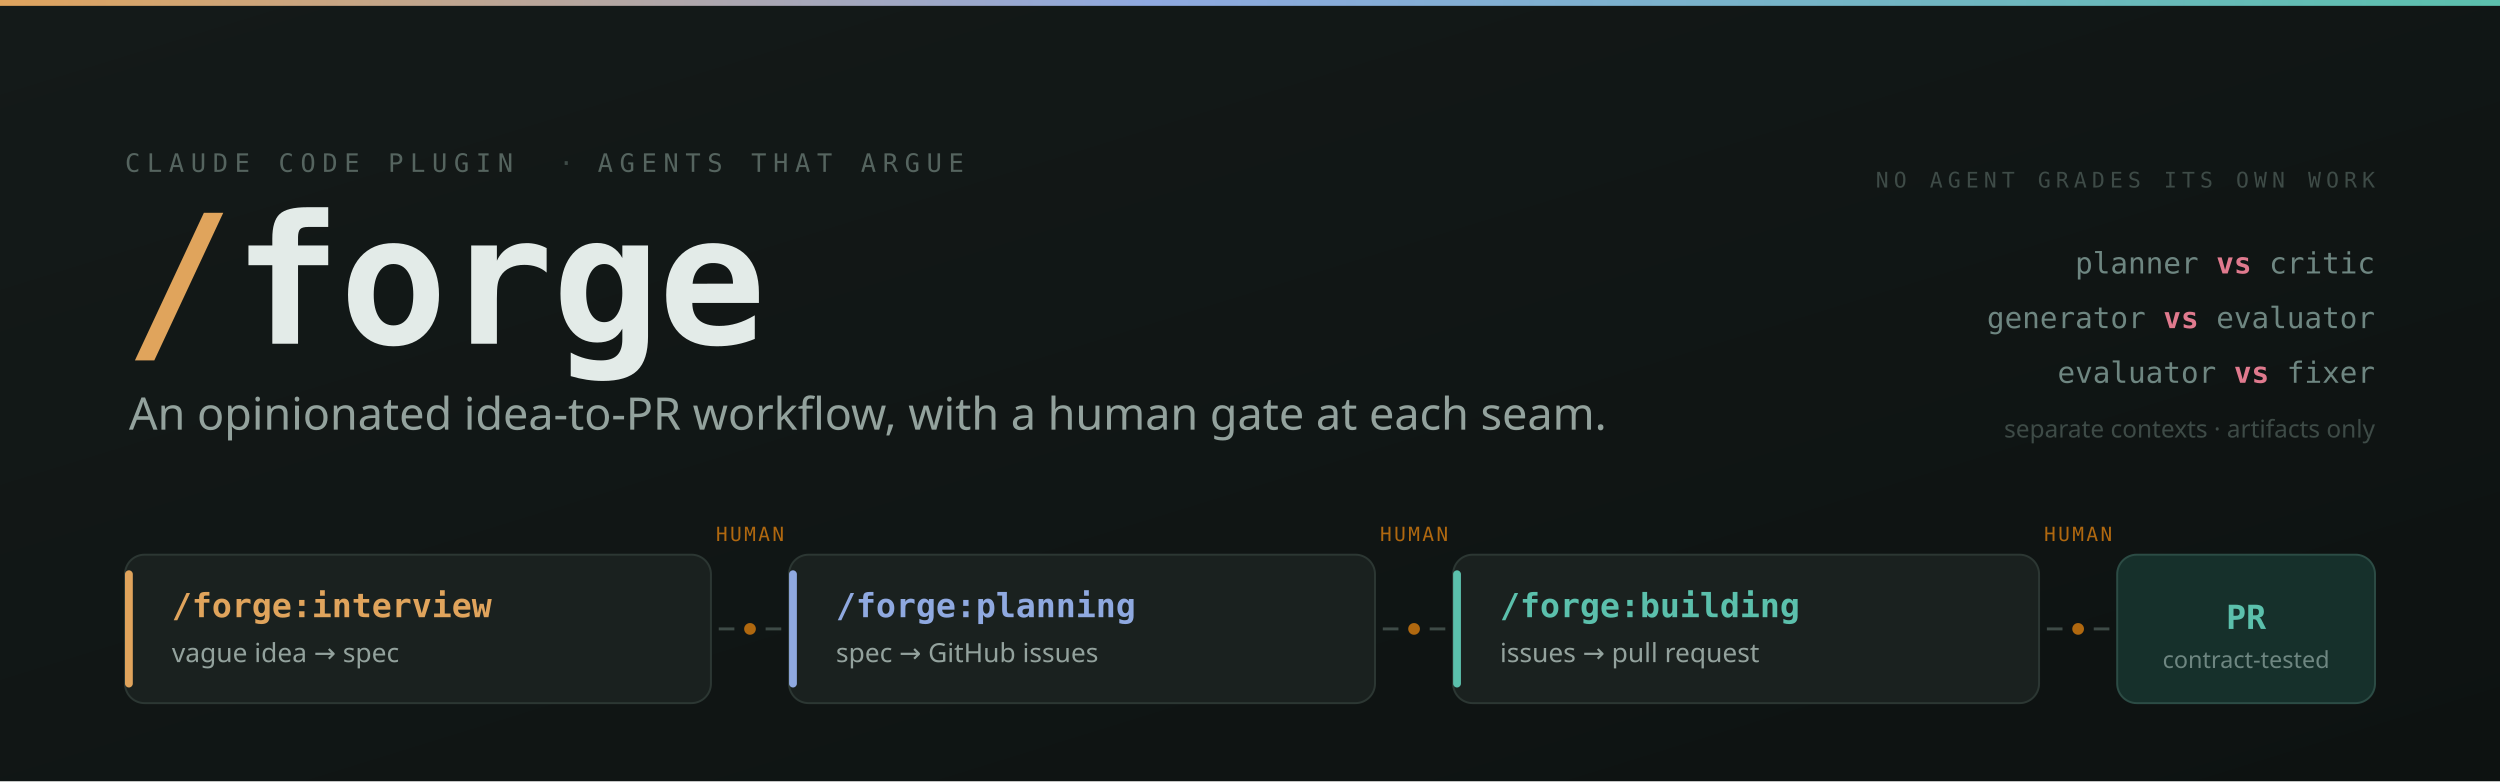
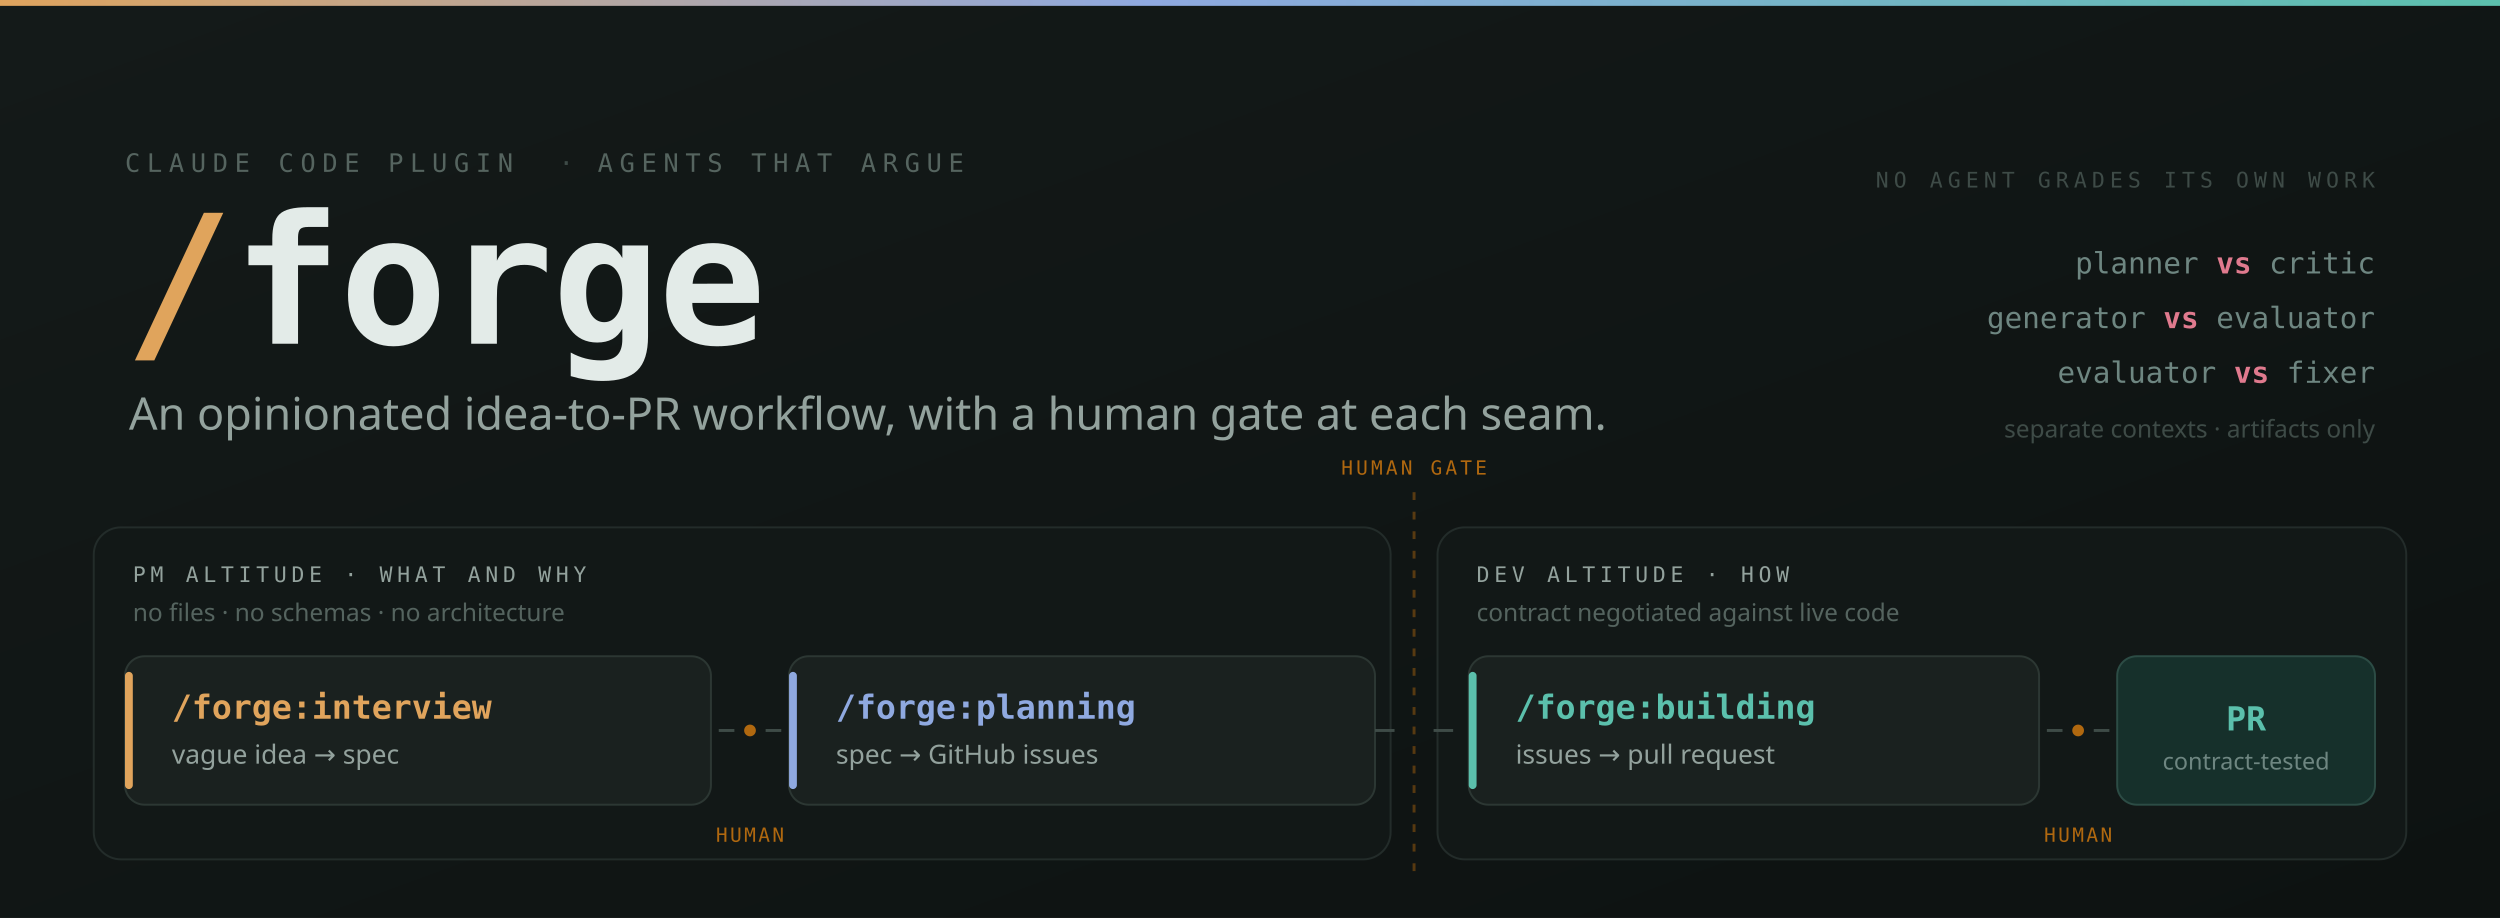
- <svg xmlns="http://www.w3.org/2000/svg" width="1280" height="400" viewBox="0 0 1280 400" role="img" aria-label="Forge: an opinionated idea-to-PR workflow for Claude Code">
+ <svg xmlns="http://www.w3.org/2000/svg" width="1280" height="470" viewBox="0 0 1280 470" role="img" aria-label="Forge: an opinionated idea-to-PR workflow for Claude Code">
  <defs>
    <linearGradient id="ground" x1="0" y1="0" x2="1" y2="1">
      <stop offset="0%" stop-color="#141A19" />
      <stop offset="100%" stop-color="#0D1211" />
    </linearGradient>
    <linearGradient id="spark" x1="0" y1="0" x2="1" y2="0">
      <stop offset="0%" stop-color="#E0A45C" />
      <stop offset="46%" stop-color="#8FA9E0" />
      <stop offset="100%" stop-color="#5BC0AC" />
    </linearGradient>
    <style>
      .mono { font-family: "SF Mono", ui-monospace, Menlo, monospace; }
      .sans { font-family: "Avenir Next", "Segoe UI", system-ui, sans-serif; }
    </style>
  </defs>
-   <rect width="1280" height="400" fill="url(#ground)" />
+   <rect width="1280" height="470" fill="url(#ground)" />
  <rect x="0" y="0" width="1280" height="3" fill="url(#spark)" />
  <text class="mono" x="64" y="88" font-size="13" letter-spacing="3.4" fill="#55645F">CLAUDE CODE PLUGIN</text>
  <text class="mono" x="286" y="88" font-size="13" letter-spacing="3.4" fill="#3E4B47">·</text>
  <text class="mono" x="306" y="88" font-size="13" letter-spacing="3.4" fill="#55645F">AGENTS THAT ARGUE</text>
  <text class="mono" x="64" y="176" font-size="92" font-weight="600" fill="#E3EBE8" letter-spacing="-1">
    <tspan fill="#E0A45C">/</tspan>forge
  </text>
  <text class="sans" x="66" y="220" font-size="23" fill="#93A29D">An opinionated idea-to-PR workflow, with a human gate at each seam.</text>
  <g text-anchor="end">
    <text class="mono" x="1216" y="96" font-size="11" letter-spacing="2.6" fill="#3E4B47">NO AGENT GRADES ITS OWN WORK</text>
    <text class="mono" x="1216" y="140" font-size="15" fill="#6E8681">planner <tspan fill="#E07A8E" font-weight="600">vs</tspan> critic</text>
    <text class="mono" x="1216" y="168" font-size="15" fill="#6E8681">generator <tspan fill="#E07A8E" font-weight="600">vs</tspan> evaluator</text>
    <text class="mono" x="1216" y="196" font-size="15" fill="#6E8681">evaluator <tspan fill="#E07A8E" font-weight="600">vs</tspan> fixer</text>
    <text class="sans" x="1216" y="224" font-size="12.5" fill="#3E4B47">separate contexts · artifacts only</text>
  </g>
+   <line x1="724" y1="252" x2="724" y2="446" stroke="#B0680F" stroke-opacity="0.45" stroke-width="1.5" stroke-dasharray="4 6" />
+   <text class="mono" x="724" y="243" font-size="10" letter-spacing="1.6" fill="#B0680F" text-anchor="middle">HUMAN GATE</text>
  <g>
-     <rect x="64" y="284" width="300" height="76" rx="10" fill="#1A211F" stroke="#2C3733" />
-     <rect x="64" y="292" width="4" height="60" rx="2" fill="#E0A45C" />
-     <text class="mono" x="88" y="316" font-size="17" font-weight="600" fill="#E0A45C">/forge:interview</text>
-     <text class="sans" x="88" y="339" font-size="13.5" fill="#93A29D">vague idea → spec</text>
-     <rect x="404" y="284" width="300" height="76" rx="10" fill="#1A211F" stroke="#2C3733" />
-     <rect x="404" y="292" width="4" height="60" rx="2" fill="#8FA9E0" />
-     <text class="mono" x="428" y="316" font-size="17" font-weight="600" fill="#8FA9E0">/forge:planning</text>
-     <text class="sans" x="428" y="339" font-size="13.5" fill="#93A29D">spec → GitHub issues</text>
-     <rect x="744" y="284" width="300" height="76" rx="10" fill="#1A211F" stroke="#2C3733" />
-     <rect x="744" y="292" width="4" height="60" rx="2" fill="#5BC0AC" />
-     <text class="mono" x="768" y="316" font-size="17" font-weight="600" fill="#5BC0AC">/forge:building</text>
-     <text class="sans" x="768" y="339" font-size="13.5" fill="#93A29D">issues → pull request</text>
-     <rect x="1084" y="284" width="132" height="76" rx="10" fill="#16302B" stroke="#2C4C45" />
-     <text class="mono" x="1150" y="322" font-size="17" font-weight="600" fill="#5BC0AC" text-anchor="middle">PR</text>
-     <text class="sans" x="1150" y="342" font-size="12" fill="#6E8681" text-anchor="middle">contract-tested</text>
-     <g fill="#B0680F">
-       <circle cx="384" cy="322" r="3" />
-       <circle cx="724" cy="322" r="3" />
-       <circle cx="1064" cy="322" r="3" />
-     </g>
-     <g stroke="#3E4B47" stroke-width="1.5">
-       <path d="M368 322 h8" />
-       <path d="M392 322 h8" />
-       <path d="M708 322 h8" />
-       <path d="M732 322 h8" />
-       <path d="M1048 322 h8" />
-       <path d="M1072 322 h8" />
-     </g>
-     <g class="mono" font-size="10" letter-spacing="1.2" fill="#B0680F" text-anchor="middle">
-       <text x="384" y="277">HUMAN</text>
-       <text x="724" y="277">HUMAN</text>
-       <text x="1064" y="277">HUMAN</text>
-     </g>
+     <rect x="48" y="270" width="664" height="170" rx="14" fill="#121817" stroke="#232C2A" />
+     <text class="mono" x="68" y="298" font-size="11" letter-spacing="2.4" fill="#93A29D">PM ALTITUDE · WHAT AND WHY</text>
+     <text class="sans" x="68" y="318" font-size="12.5" fill="#55645F">no files · no schemas · no architecture</text>
+     <rect x="64" y="336" width="300" height="76" rx="10" fill="#1A211F" stroke="#2C3733" />
+     <rect x="64" y="344" width="4" height="60" rx="2" fill="#E0A45C" />
+     <text class="mono" x="88" y="368" font-size="17" font-weight="600" fill="#E0A45C">/forge:interview</text>
+     <text class="sans" x="88" y="391" font-size="13.5" fill="#93A29D">vague idea → spec</text>
+     <rect x="404" y="336" width="300" height="76" rx="10" fill="#1A211F" stroke="#2C3733" />
+     <rect x="404" y="344" width="4" height="60" rx="2" fill="#8FA9E0" />
+     <text class="mono" x="428" y="368" font-size="17" font-weight="600" fill="#8FA9E0">/forge:planning</text>
+     <text class="sans" x="428" y="391" font-size="13.5" fill="#93A29D">spec → GitHub issues</text>
+   </g>
+   <g>
+     <rect x="736" y="270" width="496" height="170" rx="14" fill="#121817" stroke="#232C2A" />
+     <text class="mono" x="756" y="298" font-size="11" letter-spacing="2.4" fill="#93A29D">DEV ALTITUDE · HOW</text>
+     <text class="sans" x="756" y="318" font-size="12.5" fill="#55645F">contract negotiated against live code</text>
+     <rect x="752" y="336" width="292" height="76" rx="10" fill="#1A211F" stroke="#2C3733" />
+     <rect x="752" y="344" width="4" height="60" rx="2" fill="#5BC0AC" />
+     <text class="mono" x="776" y="368" font-size="17" font-weight="600" fill="#5BC0AC">/forge:building</text>
+     <text class="sans" x="776" y="391" font-size="13.5" fill="#93A29D">issues → pull request</text>
+     <rect x="1084" y="336" width="132" height="76" rx="10" fill="#16302B" stroke="#2C4C45" />
+     <text class="mono" x="1150" y="374" font-size="17" font-weight="600" fill="#5BC0AC" text-anchor="middle">PR</text>
+     <text class="sans" x="1150" y="394" font-size="12" fill="#6E8681" text-anchor="middle">contract-tested</text>
+   </g>
+   <g stroke="#3E4B47" stroke-width="1.5">
+     <path d="M704 374 h10" />
+     <path d="M734 374 h10" />
+   </g>
+   <g fill="#B0680F">
+     <circle cx="384" cy="374" r="3" />
+     <circle cx="1064" cy="374" r="3" />
+   </g>
+   <g stroke="#3E4B47" stroke-width="1.5">
+     <path d="M368 374 h8" />
+     <path d="M392 374 h8" />
+     <path d="M1048 374 h8" />
+     <path d="M1072 374 h8" />
+   </g>
+   <g class="mono" font-size="10" letter-spacing="1.2" fill="#B0680F" text-anchor="middle">
+     <text x="384" y="431">HUMAN</text>
+     <text x="1064" y="431">HUMAN</text>
  </g>
</svg>
